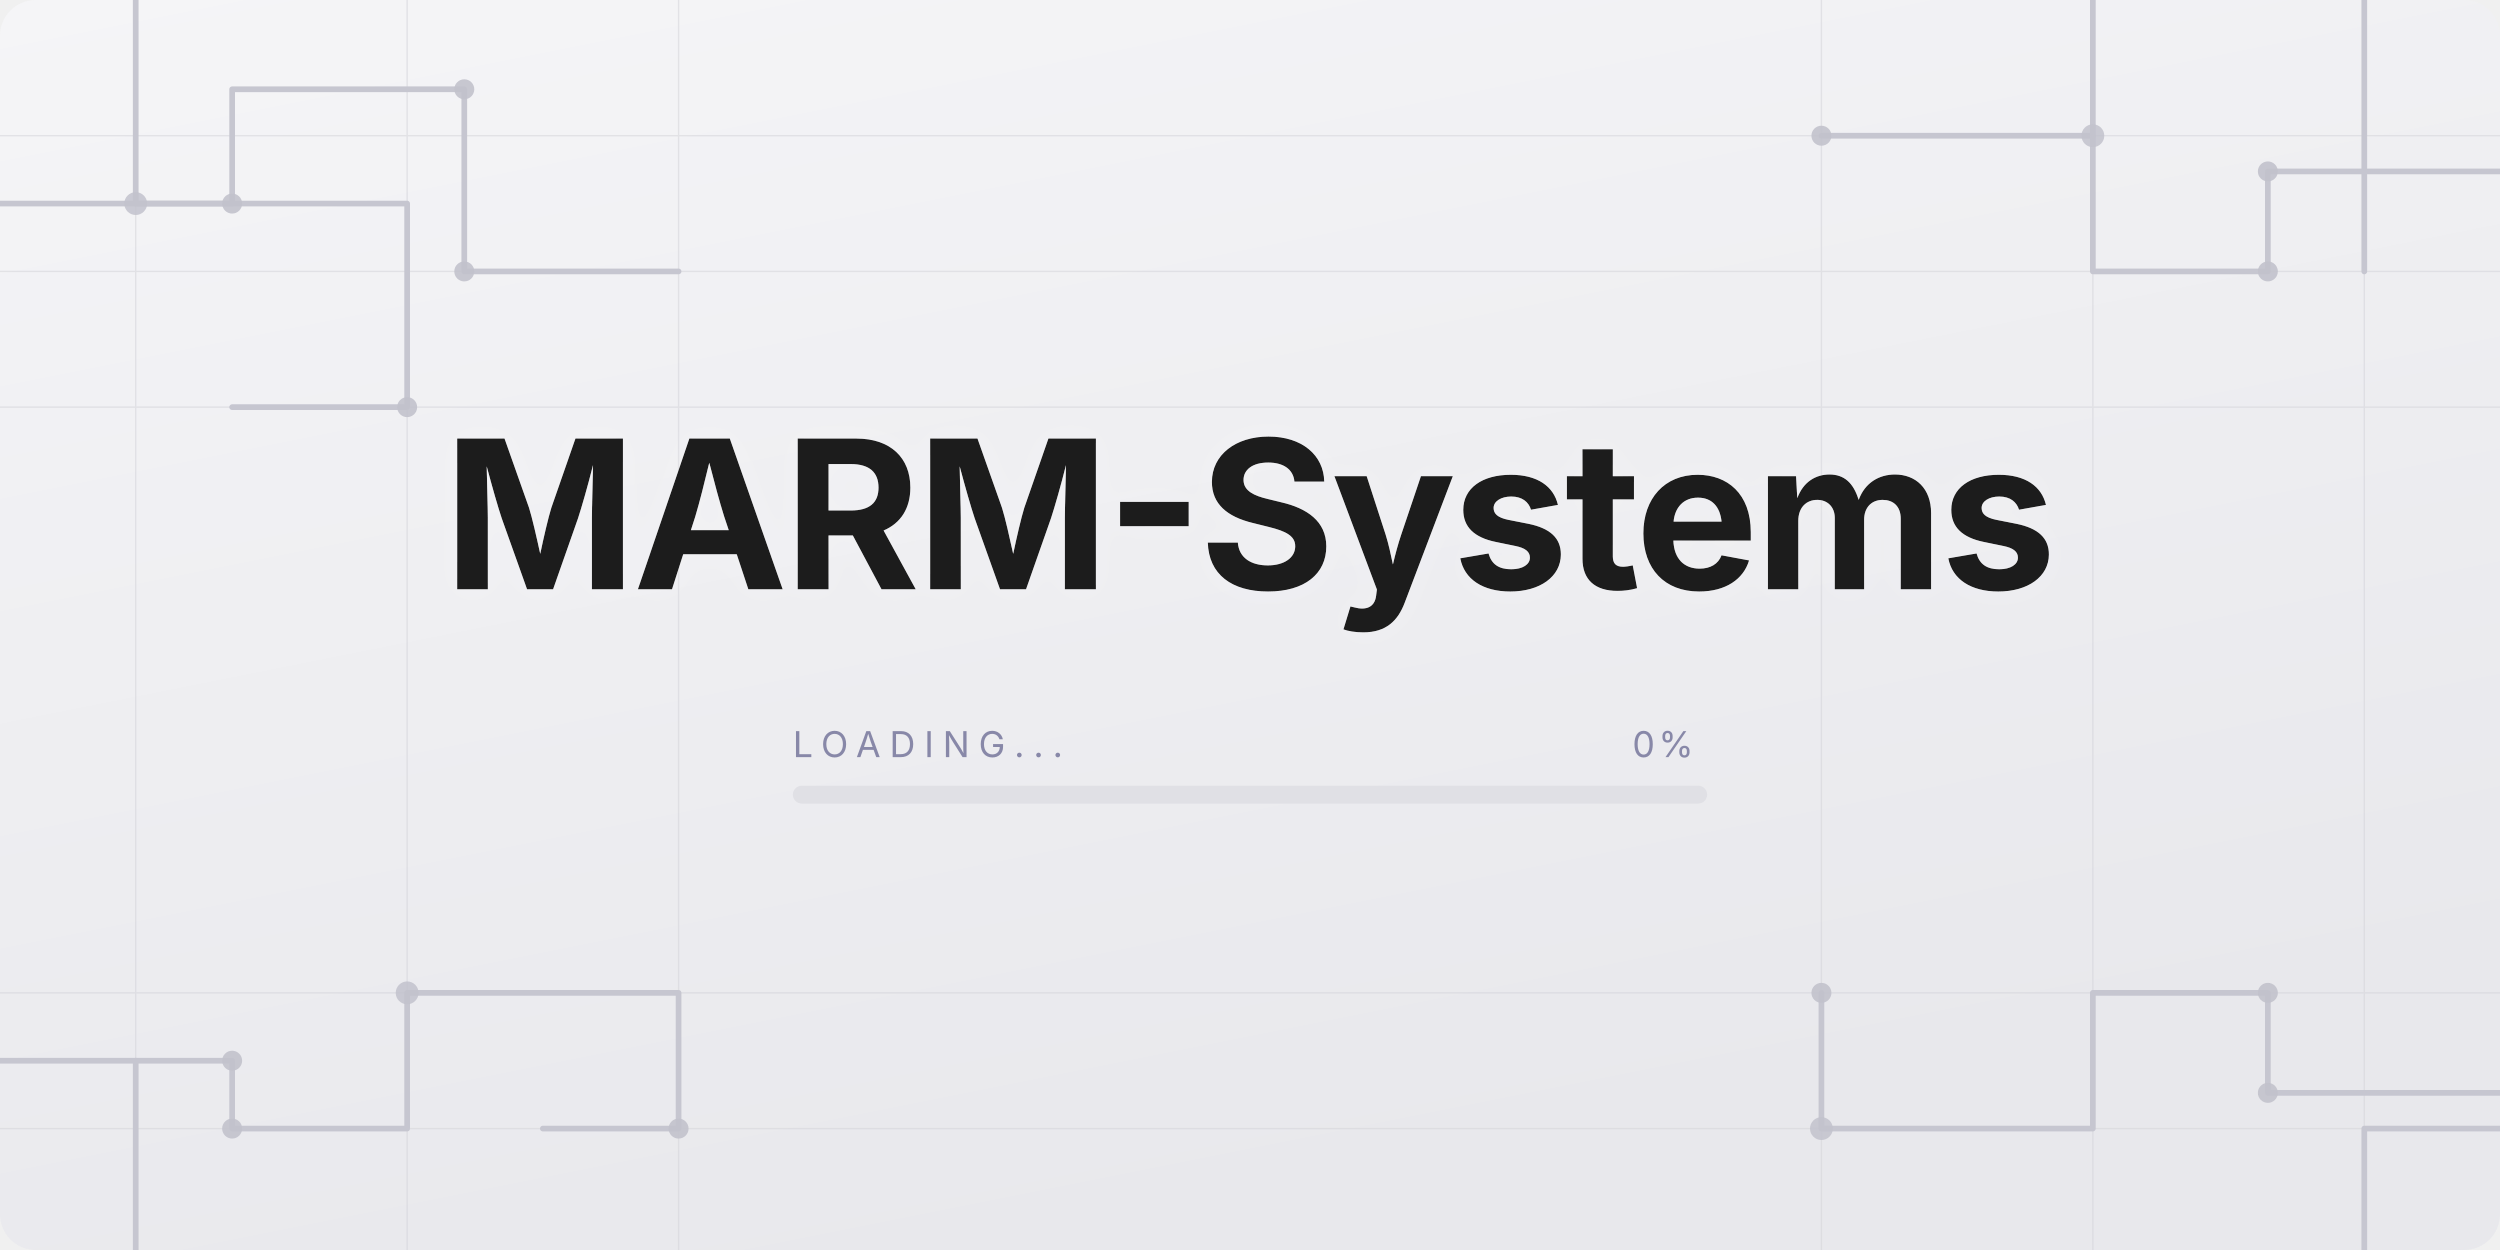
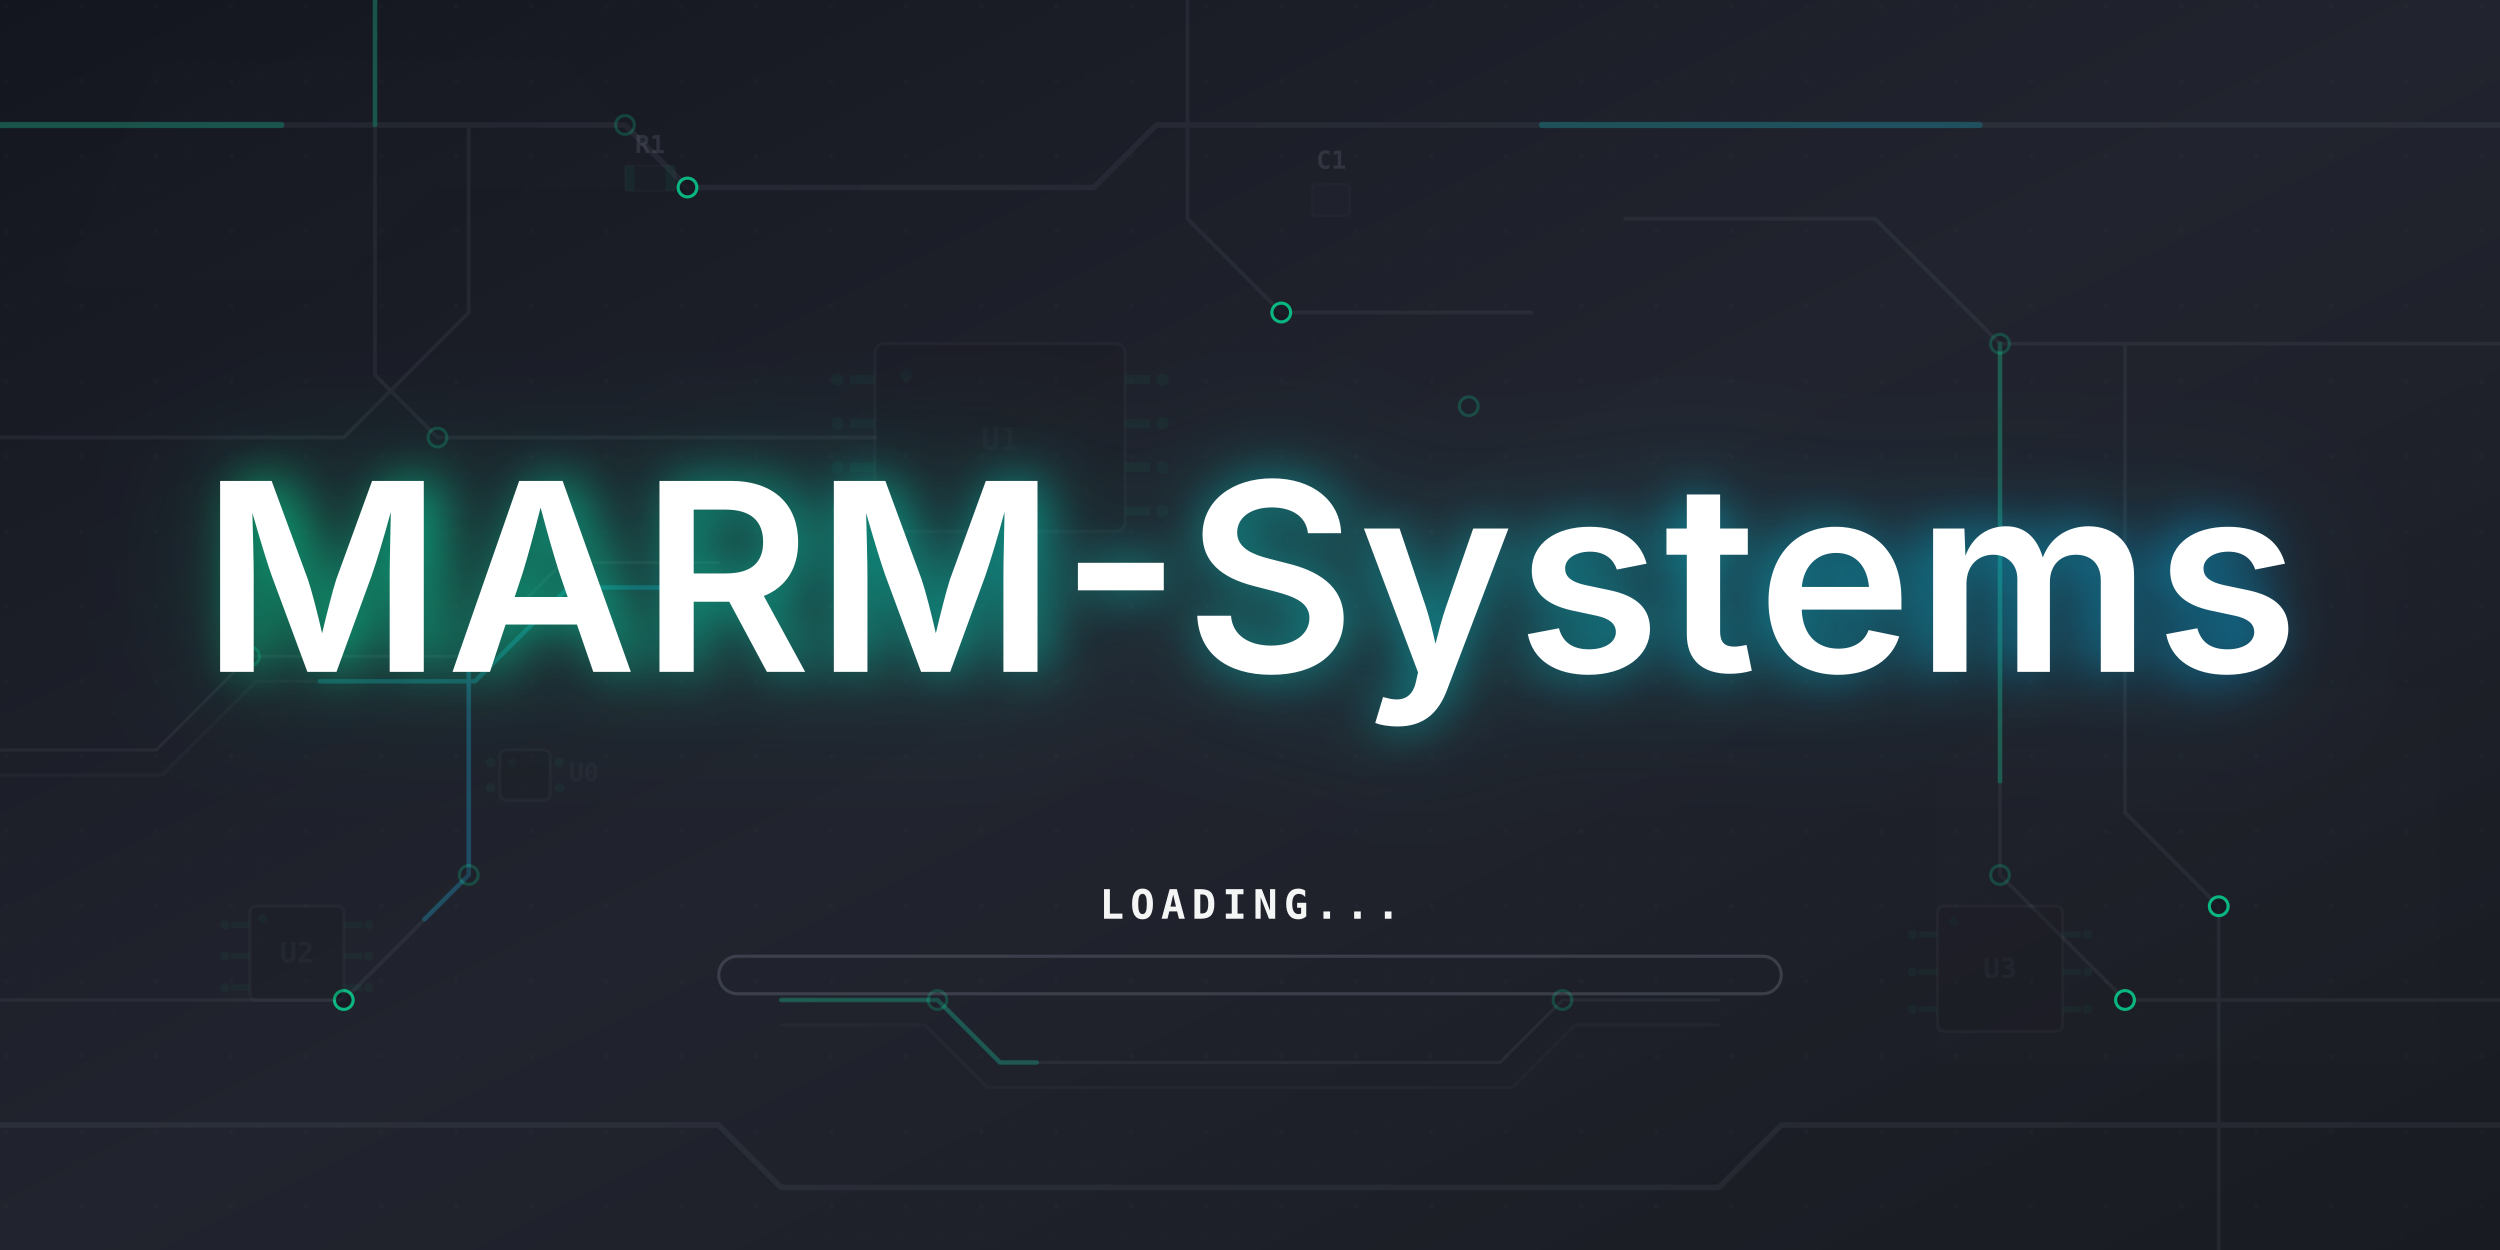
- <svg xmlns="http://www.w3.org/2000/svg" viewBox="0 0 700 350" width="700" height="350">
+ <svg xmlns="http://www.w3.org/2000/svg" viewBox="0 0 800 400" width="100%" height="100%">
+   <style>
+         svg { font-family: system-ui, -apple-system, BlinkMacSystemFont, 'Segoe UI', sans-serif; }
+ 
+         /* Slowed Kinetic Trace Animations with longer segments */
+         .pulse-trace {
+             stroke-dasharray: 140 420;
+             animation: trace-flow-slow 16.2s linear infinite;
+         }
+ 
+         .pulse-trace-fast {
+             stroke-dasharray: 90 270;
+             animation: trace-flow-fast 10.8s linear infinite;
+         }
+ 
+         @keyframes trace-flow-slow {
+             from { stroke-dashoffset: 0; }
+             to   { stroke-dashoffset: -560; }
+         }
+ 
+         @keyframes trace-flow-fast {
+             from { stroke-dashoffset: 0; }
+             to   { stroke-dashoffset: -360; }
+         }
+ 
+         /* Softened Solder Joint / Node Pulsing */
+         .glowing-node {
+             animation: node-glow 3s ease-in-out infinite alternate;
+             transform-origin: center;
+         }
+ 
+         @keyframes node-glow {
+             0% { opacity: 0.12; }
+             100% { opacity: 0.40; }
+         }
+     </style>
  <defs>
-     <linearGradient id="bg" x1="0" y1="0" x2="0.4" y2="1">
-       <stop offset="0%" stop-color="#F5F5F7" />
-       <stop offset="100%" stop-color="#E8E8EC" />
+     <linearGradient id="bg-grad" x1="0%" y1="0%" x2="100%" y2="100%">
+       <stop offset="0%" stop-color="#14161f" />
+       <stop offset="50%" stop-color="#21242e" />
+       <stop offset="100%" stop-color="#191b22" />
    </linearGradient>
-     <linearGradient id="barGrad" x1="0" y1="0" x2="1" y2="0">
-       <stop offset="0%" stop-color="#7070A0" />
-       <stop offset="100%" stop-color="#A0A0C8" />
+     <linearGradient id="glow-grad" x1="0%" y1="0%" x2="100%" y2="0%">
+       <stop offset="0%" stop-color="#00ffaa" />
+       <stop offset="100%" stop-color="#00bfff" />
    </linearGradient>
-     <filter id="subtleGlow" x="-8%" y="-30%" width="116%" height="160%">
-       <feGaussianBlur stdDeviation="4" result="blur" />
-       <feColorMatrix type="matrix" values="1 0 0 0 1  0 1 0 0 1  0 0 1 0 1  0 0 0 0.18 0" in="blur" result="whiteHalo" />
-       <feMerge>
-         <feMergeNode in="whiteHalo" />
-         <feMergeNode in="SourceGraphic" />
-       </feMerge>
+     <linearGradient id="bar-grad" x1="0%" y1="0%" x2="100%" y2="0%">
+       <stop offset="0%" stop-color="#00ffaa" />
+       <stop offset="50%" stop-color="#00e5ff" />
+       <stop offset="100%" stop-color="#00bfff" />
+     </linearGradient>
+     <pattern id="pcb-grid" width="24" height="24" patternUnits="userSpaceOnUse">
+       <circle cx="2" cy="2" r="0.8" fill="#9099a8" opacity="0.03" />
+       <line x1="12" y1="0" x2="12" y2="24" stroke="#9099a8" stroke-width="0.5" stroke-dasharray="1 11" opacity="0.015" />
+       <line x1="0" y1="12" x2="24" y2="12" stroke="#9099a8" stroke-width="0.5" stroke-dasharray="1 11" opacity="0.015" />
+     </pattern>
+     <filter id="blur-glow" x="-20%" y="-20%" width="140%" height="140%">
+       <feGaussianBlur stdDeviation="8" result="blur" />
+     </filter>
+     <filter id="ambient-glow" x="-50%" y="-50%" width="200%" height="200%">
+       <feGaussianBlur stdDeviation="22" result="blur" />
    </filter>
  </defs>
-   <rect width="700" height="350" fill="url(#bg)" rx="10" />
-   <g stroke="#D4D4D9" stroke-width="0.4" opacity="0.55">
-     <line x1="0" y1="38" x2="700" y2="38" />
-     <line x1="0" y1="76" x2="700" y2="76" />
-     <line x1="0" y1="114" x2="700" y2="114" />
-     <line x1="0" y1="278" x2="700" y2="278" />
-     <line x1="0" y1="316" x2="700" y2="316" />
-     <line x1="38" y1="0" x2="38" y2="350" />
-     <line x1="114" y1="0" x2="114" y2="350" />
-     <line x1="190" y1="0" x2="190" y2="350" />
-     <line x1="510" y1="0" x2="510" y2="350" />
-     <line x1="586" y1="0" x2="586" y2="350" />
-     <line x1="662" y1="0" x2="662" y2="350" />
-   </g>
-   <g stroke="#C6C6D0" stroke-width="1.6" fill="none" stroke-linecap="round" stroke-linejoin="round">
-     <path d="M 0 57 H 65 V 25 H 130 V 76 H 190" />
-     <path d="M 38 0 V 57 H 114 V 114 H 65" />
-     <path d="M 700 48 H 635 V 76 H 586 V 38 H 510" />
-     <path d="M 662 0 V 76" />
-     <path d="M 586 0 V 38" />
-     <path d="M 0 297 H 65 V 316 H 114 V 278 H 190 V 316 H 152" />
-     <path d="M 38 350 V 297" />
-     <path d="M 700 306 H 635 V 278 H 586 V 316 H 510 V 278" />
-     <path d="M 662 350 V 316 H 700" />
-   </g>
-   <g fill="#C2C2CC" opacity="0.9">
-     <circle cx="65" cy="57" r="2.8" />
-     <circle cx="130" cy="25" r="2.8" />
-     <circle cx="130" cy="76" r="2.8" />
-     <circle cx="114" cy="114" r="2.8" />
-     <circle cx="635" cy="48" r="2.8" />
-     <circle cx="635" cy="76" r="2.8" />
-     <circle cx="510" cy="38" r="2.8" />
-     <circle cx="65" cy="297" r="2.8" />
-     <circle cx="65" cy="316" r="2.8" />
-     <circle cx="190" cy="316" r="2.8" />
-     <circle cx="635" cy="306" r="2.8" />
-     <circle cx="635" cy="278" r="2.8" />
-     <circle cx="510" cy="278" r="2.8" />
-   </g>
-   <circle cx="38" cy="57" r="3.2" fill="#C2C2CC" opacity="0.85">
-     <animate attributeName="r" values="3.2;6;3.2" dur="2.6s" repeatCount="indefinite" begin="0.6s" />
-     <animate attributeName="opacity" values="0.85;0.25;0.85" dur="2.6s" repeatCount="indefinite" begin="0.6s" />
-   </circle>
-   <circle cx="586" cy="38" r="3.2" fill="#C2C2CC" opacity="0.85">
-     <animate attributeName="r" values="3.2;6;3.2" dur="2.9s" repeatCount="indefinite" begin="1.3s" />
-     <animate attributeName="opacity" values="0.85;0.25;0.85" dur="2.9s" repeatCount="indefinite" begin="1.3s" />
-   </circle>
-   <circle cx="114" cy="278" r="3.2" fill="#C2C2CC" opacity="0.85">
-     <animate attributeName="r" values="3.2;6;3.2" dur="3.1s" repeatCount="indefinite" begin="0.2s" />
-     <animate attributeName="opacity" values="0.85;0.25;0.85" dur="3.1s" repeatCount="indefinite" begin="0.2s" />
-   </circle>
-   <circle cx="510" cy="316" r="3.2" fill="#C2C2CC" opacity="0.85">
-     <animate attributeName="r" values="3.2;6;3.2" dur="2.4s" repeatCount="indefinite" begin="1.9s" />
-     <animate attributeName="opacity" values="0.85;0.25;0.85" dur="2.4s" repeatCount="indefinite" begin="1.9s" />
-   </circle>
-   <circle r="2.5" fill="#9090B8" opacity="0">
-     <animateMotion path="M 0 57 H 65 V 25 H 130 V 76 H 190" dur="2.8s" repeatCount="indefinite" begin="0s" />
-     <animate attributeName="opacity" values="0;1;1;0" keyTimes="0;0.06;0.94;1" dur="2.8s" repeatCount="indefinite" />
-   </circle>
-   <circle r="2.5" fill="#9090B8" opacity="0">
-     <animateMotion path="M 700 306 H 635 V 278 H 586 V 316 H 510 V 278" dur="3.3s" repeatCount="indefinite" begin="1.6s" />
-     <animate attributeName="opacity" values="0;1;1;0" keyTimes="0;0.06;0.94;1" dur="3.3s" repeatCount="indefinite" begin="1.6s" />
-   </circle>
-   <rect x="-160" y="0" width="160" height="350" fill="white" opacity="0.035" rx="0">
-     <animate attributeName="x" from="-160" to="700" dur="5s" repeatCount="indefinite" />
-   </rect>
-   <text x="350" y="165" text-anchor="middle" font-family="-apple-system, BlinkMacSystemFont, 'Segoe UI', system-ui, sans-serif" font-size="58" font-weight="700" fill="#1C1C1E" letter-spacing="-1" filter="url(#subtleGlow)">
-     MARM-Systems
-   </text>
-   <text x="222" y="212" font-family="-apple-system, BlinkMacSystemFont, 'Segoe UI', system-ui, sans-serif" font-size="10" fill="#8888A8" letter-spacing="2.5">
-     LOADING...
-     <animate attributeName="opacity" values="1;1;1;0" keyTimes="0;0.84;0.92;1" dur="3.4s" fill="freeze" />
-   </text>
-   <text x="478" y="212" text-anchor="end" font-family="-apple-system, BlinkMacSystemFont, 'Segoe UI', system-ui, sans-serif" font-size="10" fill="#8888A8" letter-spacing="1">0%
-     <animate attributeName="opacity" to="0" dur="0.05s" fill="freeze" begin="0.55s" />
-   </text>
-   <text x="478" y="212" text-anchor="end" opacity="0" font-family="-apple-system, BlinkMacSystemFont, 'Segoe UI', system-ui, sans-serif" font-size="10" fill="#8888A8" letter-spacing="1">25%
-     <animate attributeName="opacity" values="0;1;1;0" keyTimes="0;0.08;0.92;1" dur="0.75s" fill="freeze" begin="0.55s" />
-   </text>
-   <text x="478" y="212" text-anchor="end" opacity="0" font-family="-apple-system, BlinkMacSystemFont, 'Segoe UI', system-ui, sans-serif" font-size="10" fill="#8888A8" letter-spacing="1">50%
-     <animate attributeName="opacity" values="0;1;1;0" keyTimes="0;0.08;0.92;1" dur="0.75s" fill="freeze" begin="1.3s" />
-   </text>
-   <text x="478" y="212" text-anchor="end" opacity="0" font-family="-apple-system, BlinkMacSystemFont, 'Segoe UI', system-ui, sans-serif" font-size="10" fill="#8888A8" letter-spacing="1">75%
-     <animate attributeName="opacity" values="0;1;1;0" keyTimes="0;0.08;0.92;1" dur="0.75s" fill="freeze" begin="2.05s" />
-   </text>
-   <text x="478" y="212" text-anchor="end" opacity="0" font-family="-apple-system, BlinkMacSystemFont, 'Segoe UI', system-ui, sans-serif" font-size="10" fill="#8888A8" letter-spacing="1">100%
-     <animate attributeName="opacity" values="0;1;1;0" keyTimes="0;0.08;0.88;1" dur="0.55s" fill="freeze" begin="2.8s" />
-   </text>
-   <rect x="222" y="220" width="256" height="5" rx="2.5" fill="#E0E0E5" />
-   <rect x="222" y="220" width="0" height="5" rx="2.5" fill="url(#barGrad)">
-     <animate attributeName="width" from="0" to="256" dur="2.9s" fill="freeze" begin="0.2s" calcMode="spline" keyTimes="0;1" keySplines="0.4 0 0.2 1" />
-   </rect>
-   <text x="350" y="248" text-anchor="middle" font-family="-apple-system, BlinkMacSystemFont, 'Segoe UI', system-ui, sans-serif" font-size="9.5" fill="#58587A" letter-spacing="3.5" opacity="0">
-     MEMORY SYSTEM UNLOCKED
-     <animate attributeName="opacity" from="0" to="0.9" dur="0.7s" fill="freeze" begin="3.3s" />
-   </text>
+   <rect width="800" height="400" fill="url(#bg-grad)" />
+   <rect width="800" height="400" fill="url(#pcb-grid)" />
+   <polygon points="50,20 180,20 220,60 140,60 110,90 20,90" fill="#9099a8" opacity="0.01" stroke="#9099a8" stroke-dasharray="2 4" stroke-width="1" />
+   <polygon points="780,220 650,220 620,250 620,340 780,340" fill="#9099a8" opacity="0.01" stroke="#9099a8" stroke-dasharray="2 4" stroke-width="1" />
+   <g stroke="#9099a8" fill="none" opacity="0.09" stroke-linecap="round" stroke-linejoin="round">
+     <path d="M -50 40 L 200 40 L 220 60 L 350 60 L 370 40 L 850 40" stroke-width="1.8" />
+     <path d="M -50 360 L 230 360 L 250 380 L 550 380 L 570 360 L 850 360" stroke-width="1.8" />
+     <path d="M 120 -50 L 120 120 L 140 140 L 280 140" stroke-width="1.2" />
+     <path d="M 380 -50 L 380 70 L 410 100 L 490 100" stroke-width="1.2" />
+     <path d="M 150 40 L 150 100 L 110 140 L -50 140" stroke-width="1.2" />
+     <g stroke-width="1">
+       <path d="M 230 180 L 180 180 L 150 210 L 80 210 L 50 240 L -50 240" />
+       <path d="M 230 188 L 182 188 L 152 218 L 82 218 L 52 248 L -50 248" opacity="0.5" />
+     </g>
+     <path d="M 680 110 L 680 260 L 710 290 L 710 450" stroke-width="1.2" />
+     <path d="M 520 70 L 600 70 L 640 110 L 850 110" stroke-width="1.2" />
+     <path d="M 150 210 L 150 280 L 110 320 L -50 320" stroke-width="1.2" />
+     <path d="M 640 110 L 640 280 L 680 320 L 850 320" stroke-width="1.2" />
+     <g stroke-width="1">
+       <path d="M 250 320 L 300 320 L 320 340 L 480 340 L 500 320 L 550 320" />
+       <path d="M 250 328 L 296 328 L 316 348 L 484 348 L 504 328 L 550 328" opacity="0.5" />
+     </g>
+   </g>
+   <g fill="none" stroke="url(#glow-grad)" opacity="0.22" stroke-linecap="round" stroke-linejoin="round">
+     <path class="pulse-trace" d="M -50 40 L 200 40 L 220 60 L 350 60 L 370 40 L 850 40" stroke-width="2.0" />
+     <path class="pulse-trace-fast" d="M 120 -50 L 120 120 L 140 140 L 280 140" stroke-width="1.5" />
+     <path class="pulse-trace" d="M 230 188 L 182 188 L 152 218 L 82 218 L 52 248 L -50 248" stroke-width="1.5" />
+     <path class="pulse-trace-fast" d="M 150 210 L 150 280 L 110 320 L -50 320" stroke-width="1.5" />
+     <path class="pulse-trace" d="M 640 110 L 640 280 L 680 320 L 850 320" stroke-width="1.5" />
+     <path class="pulse-trace-fast" d="M 250 320 L 300 320 L 320 340 L 480 340 L 500 320 L 550 320" stroke-width="1.5" />
+   </g>
+   <g stroke="#00ffaa" stroke-width="1" fill="#14161f">
+     <g opacity="0.18">
+       <circle cx="200" cy="40" r="3" />
+       <circle cx="200" cy="40" r="1" fill="#14161f" stroke="none" />
+       <circle cx="220" cy="60" r="3" />
+       <circle cx="220" cy="60" r="1" fill="#14161f" stroke="none" />
+       <circle cx="140" cy="140" r="3" />
+       <circle cx="140" cy="140" r="1" fill="#14161f" stroke="none" />
+       <circle cx="410" cy="100" r="3" />
+       <circle cx="410" cy="100" r="1" fill="#14161f" stroke="none" />
+       <circle cx="470" cy="130" r="3" />
+       <circle cx="470" cy="130" r="1" fill="#14161f" stroke="none" />
+       <circle cx="150" cy="210" r="3" />
+       <circle cx="150" cy="210" r="1" fill="#14161f" stroke="none" />
+       <circle cx="80" cy="210" r="3" />
+       <circle cx="80" cy="210" r="1" fill="#14161f" stroke="none" />
+       <circle cx="640" cy="110" r="3" />
+       <circle cx="640" cy="110" r="1" fill="#14161f" stroke="none" />
+       <circle cx="710" cy="290" r="3" />
+       <circle cx="710" cy="290" r="1" fill="#14161f" stroke="none" />
+       <circle cx="150" cy="280" r="3" />
+       <circle cx="150" cy="280" r="1" fill="#14161f" stroke="none" />
+       <circle cx="110" cy="320" r="3" />
+       <circle cx="110" cy="320" r="1" fill="#14161f" stroke="none" />
+       <circle cx="640" cy="280" r="3" />
+       <circle cx="640" cy="280" r="1" fill="#14161f" stroke="none" />
+       <circle cx="680" cy="320" r="3" />
+       <circle cx="680" cy="320" r="1" fill="#14161f" stroke="none" />
+       <circle cx="300" cy="320" r="3" />
+       <circle cx="300" cy="320" r="1" fill="#14161f" stroke="none" />
+       <circle cx="500" cy="320" r="3" />
+       <circle cx="500" cy="320" r="1" fill="#14161f" stroke="none" />
+     </g>
+     <g class="glowing-node">
+       <circle cx="220" cy="60" r="3" opacity="0.6">
+         <animate attributeName="r" values="3;4.2;3" dur="3s" calcMode="spline" keyTimes="0;0.5;1" keySplines="0.42 0 0.58 1;0.42 0 0.58 1" repeatCount="indefinite" />
+       </circle>
+       <circle cx="410" cy="100" r="3" opacity="0.6">
+         <animate attributeName="r" values="3;4.2;3" dur="3s" calcMode="spline" keyTimes="0;0.5;1" keySplines="0.42 0 0.58 1;0.42 0 0.58 1" repeatCount="indefinite" />
+       </circle>
+       <circle cx="710" cy="290" r="3" opacity="0.6">
+         <animate attributeName="r" values="3;4.2;3" dur="3s" calcMode="spline" keyTimes="0;0.5;1" keySplines="0.42 0 0.58 1;0.42 0 0.58 1" repeatCount="indefinite" />
+       </circle>
+       <circle cx="110" cy="320" r="3" opacity="0.6">
+         <animate attributeName="r" values="3;4.2;3" dur="3s" calcMode="spline" keyTimes="0;0.5;1" keySplines="0.42 0 0.58 1;0.42 0 0.58 1" repeatCount="indefinite" />
+       </circle>
+       <circle cx="680" cy="320" r="3" opacity="0.6">
+         <animate attributeName="r" values="3;4.2;3" dur="3s" calcMode="spline" keyTimes="0;0.5;1" keySplines="0.42 0 0.58 1;0.42 0 0.58 1" repeatCount="indefinite" />
+       </circle>
+     </g>
+   </g>
+   <g font-family="monospace" font-size="8" font-weight="bold" fill="#9099a8" stroke="none" opacity="0.18">
+     <g transform="translate(280, 110)">
+       <rect width="80" height="60" rx="3" fill="#14151b" stroke="#9099a8" stroke-width="1" stroke-opacity="0.3" />
+       <text x="40" y="34" font-size="10" fill="#9099a8" fill-opacity="0.2" text-anchor="middle">U1</text>
+       <circle cx="10" cy="10" r="2" fill="#00ffaa" fill-opacity="0.15" />
+       <g fill="#00ffaa" fill-opacity="0.2">
+         <rect x="-8" y="10" width="8" height="3" />
+         <circle cx="-12" cy="11.5" r="2" />
+         <rect x="-8" y="24" width="8" height="3" />
+         <circle cx="-12" cy="25.5" r="2" />
+         <rect x="-8" y="38" width="8" height="3" />
+         <circle cx="-12" cy="39.5" r="2" />
+         <rect x="-8" y="52" width="8" height="3" />
+         <circle cx="-12" cy="53.5" r="2" />
+       </g>
+       <g fill="#00ffaa" fill-opacity="0.2">
+         <rect x="80" y="10" width="8" height="3" />
+         <circle cx="92" cy="11.5" r="2" />
+         <rect x="80" y="24" width="8" height="3" />
+         <circle cx="92" cy="25.5" r="2" />
+         <rect x="80" y="38" width="8" height="3" />
+         <circle cx="92" cy="39.5" r="2" />
+         <rect x="80" y="52" width="8" height="3" />
+         <circle cx="92" cy="53.5" r="2" />
+       </g>
+     </g>
+     <g transform="translate(160, 240)">
+       <rect width="16" height="16" rx="2" fill="#14151b" stroke="#9099a8" stroke-width="1" stroke-opacity="0.3" />
+       <text x="22" y="10" fill="#9099a8" fill-opacity="0.3">U0</text>
+       <circle cx="4" cy="4" r="1.5" fill="#00ffaa" fill-opacity="0.1" />
+       <circle cx="-3" cy="4" r="1.5" fill="#00ffaa" fill-opacity="0.2" />
+       <circle cx="-3" cy="12" r="1.5" fill="#00ffaa" fill-opacity="0.2" />
+       <circle cx="19" cy="4" r="1.5" fill="#00ffaa" fill-opacity="0.2" />
+       <circle cx="19" cy="12" r="1.5" fill="#00ffaa" fill-opacity="0.2" />
+     </g>
+     <g transform="translate(80, 290)">
+       <rect width="30" height="30" rx="2" fill="#14151b" stroke="#9099a8" stroke-width="1" stroke-opacity="0.3" />
+       <text x="15" y="18" font-size="9" fill="#9099a8" fill-opacity="0.3" text-anchor="middle">U2</text>
+       <circle cx="4" cy="4" r="1.5" fill="#00ffaa" fill-opacity="0.15" />
+       <g fill="#00ffaa" fill-opacity="0.2">
+         <rect x="-6" y="5" width="6" height="2" />
+         <circle cx="-8" cy="6" r="1.5" />
+         <rect x="-6" y="15" width="6" height="2" />
+         <circle cx="-8" cy="16" r="1.5" />
+         <rect x="-6" y="25" width="6" height="2" />
+         <circle cx="-8" cy="26" r="1.5" />
+       </g>
+       <g fill="#00ffaa" fill-opacity="0.2">
+         <rect x="30" y="5" width="6" height="2" />
+         <circle cx="38" cy="6" r="1.5" />
+         <rect x="30" y="15" width="6" height="2" />
+         <circle cx="38" cy="16" r="1.5" />
+         <rect x="30" y="25" width="6" height="2" />
+         <circle cx="38" cy="26" r="1.5" />
+       </g>
+     </g>
+     <g transform="translate(620, 290)">
+       <rect width="40" height="40" rx="2" fill="#14151b" stroke="#9099a8" stroke-width="1" stroke-opacity="0.3" />
+       <text x="20" y="23" font-size="9" fill="#9099a8" fill-opacity="0.3" text-anchor="middle">U3</text>
+       <circle cx="5" cy="5" r="1.5" fill="#00ffaa" fill-opacity="0.15" />
+       <g fill="#00ffaa" fill-opacity="0.2">
+         <rect x="-6" y="8" width="6" height="2" />
+         <circle cx="-8" cy="9" r="1.5" />
+         <rect x="-6" y="20" width="6" height="2" />
+         <circle cx="-8" cy="21" r="1.5" />
+         <rect x="-6" y="32" width="6" height="2" />
+         <circle cx="-8" cy="33" r="1.5" />
+       </g>
+       <g fill="#00ffaa" fill-opacity="0.2">
+         <rect x="40" y="8" width="6" height="2" />
+         <circle cx="48" cy="9" r="1.5" />
+         <rect x="40" y="20" width="6" height="2" />
+         <circle cx="48" cy="21" r="1.5" />
+         <rect x="40" y="32" width="6" height="2" />
+         <circle cx="48" cy="33" r="1.5" />
+       </g>
+     </g>
+     <g transform="translate(200, 53)">
+       <rect width="16" height="8" rx="1" fill="#1e2029" stroke="#9099a8" stroke-width="0.8" stroke-opacity="0.2" />
+       <rect width="3" height="8" fill="#00ffaa" fill-opacity="0.25" />
+       <rect x="13" width="3" height="8" fill="#00ffaa" fill-opacity="0.25" />
+       <text x="8" y="-4" text-anchor="middle">R1</text>
+     </g>
+     <g transform="translate(420, 59)">
+       <rect width="12" height="10" rx="1" fill="#252a3a" stroke="#9099a8" stroke-width="0.8" stroke-opacity="0.2" />
+       <text x="6" y="-5" text-anchor="middle">C1</text>
+     </g>
+   </g>
+   <text x="400" y="215" font-size="84" font-weight="600" text-anchor="middle" fill="url(#glow-grad)" filter="url(#ambient-glow)" opacity="0.28">MARM-Systems</text>
+   <text x="400" y="215" font-size="84" font-weight="600" text-anchor="middle" fill="url(#glow-grad)" filter="url(#blur-glow)" opacity="0.55">MARM-Systems</text>
+   <text x="400" y="215" font-size="84" font-weight="600" text-anchor="middle" fill="#ffffff" letter-spacing="1">MARM-Systems</text>
+   <g transform="translate(0, 30)">
+     <g id="loading-group">
+       <text x="400" y="264" font-size="13" font-family="monospace" font-weight="bold" fill="#ffffff" opacity="0.95" text-anchor="middle" letter-spacing="2">LOADING...</text>
+       <rect x="230" y="276" width="340" height="12" rx="6" fill="none" stroke="#9099a8" stroke-width="1" stroke-opacity="0.25" />
+       <rect id="loading-fill" x="233" y="279" height="6" rx="3" fill="url(#bar-grad)" opacity="0.9">
+         <animate attributeName="width" from="1" to="334" dur="3.2s" fill="freeze" calcMode="spline" keyTimes="0;1" keySplines="0.4 0 0.2 1" />
+       </rect>
+       <animate attributeName="opacity" from="1" to="0" begin="3.4s" dur="0.6s" fill="freeze" />
+     </g>
+     <g id="unlocked-reveal">
+       <text id="unlocked-txt" x="400" y="281" font-size="12" font-family="monospace" font-weight="900" fill="#00ffaa" text-anchor="middle" letter-spacing="3" opacity="0" style="text-shadow: 0 0 8px rgba(0, 255, 170, 0.75);">
+                 MEMORY UNLOCKED
+                 
+                 <animate attributeName="opacity" from="0" to="0.95" begin="3.8s" dur="0.8s" fill="freeze" />
+       </text>
+     </g>
+   </g>
</svg>
